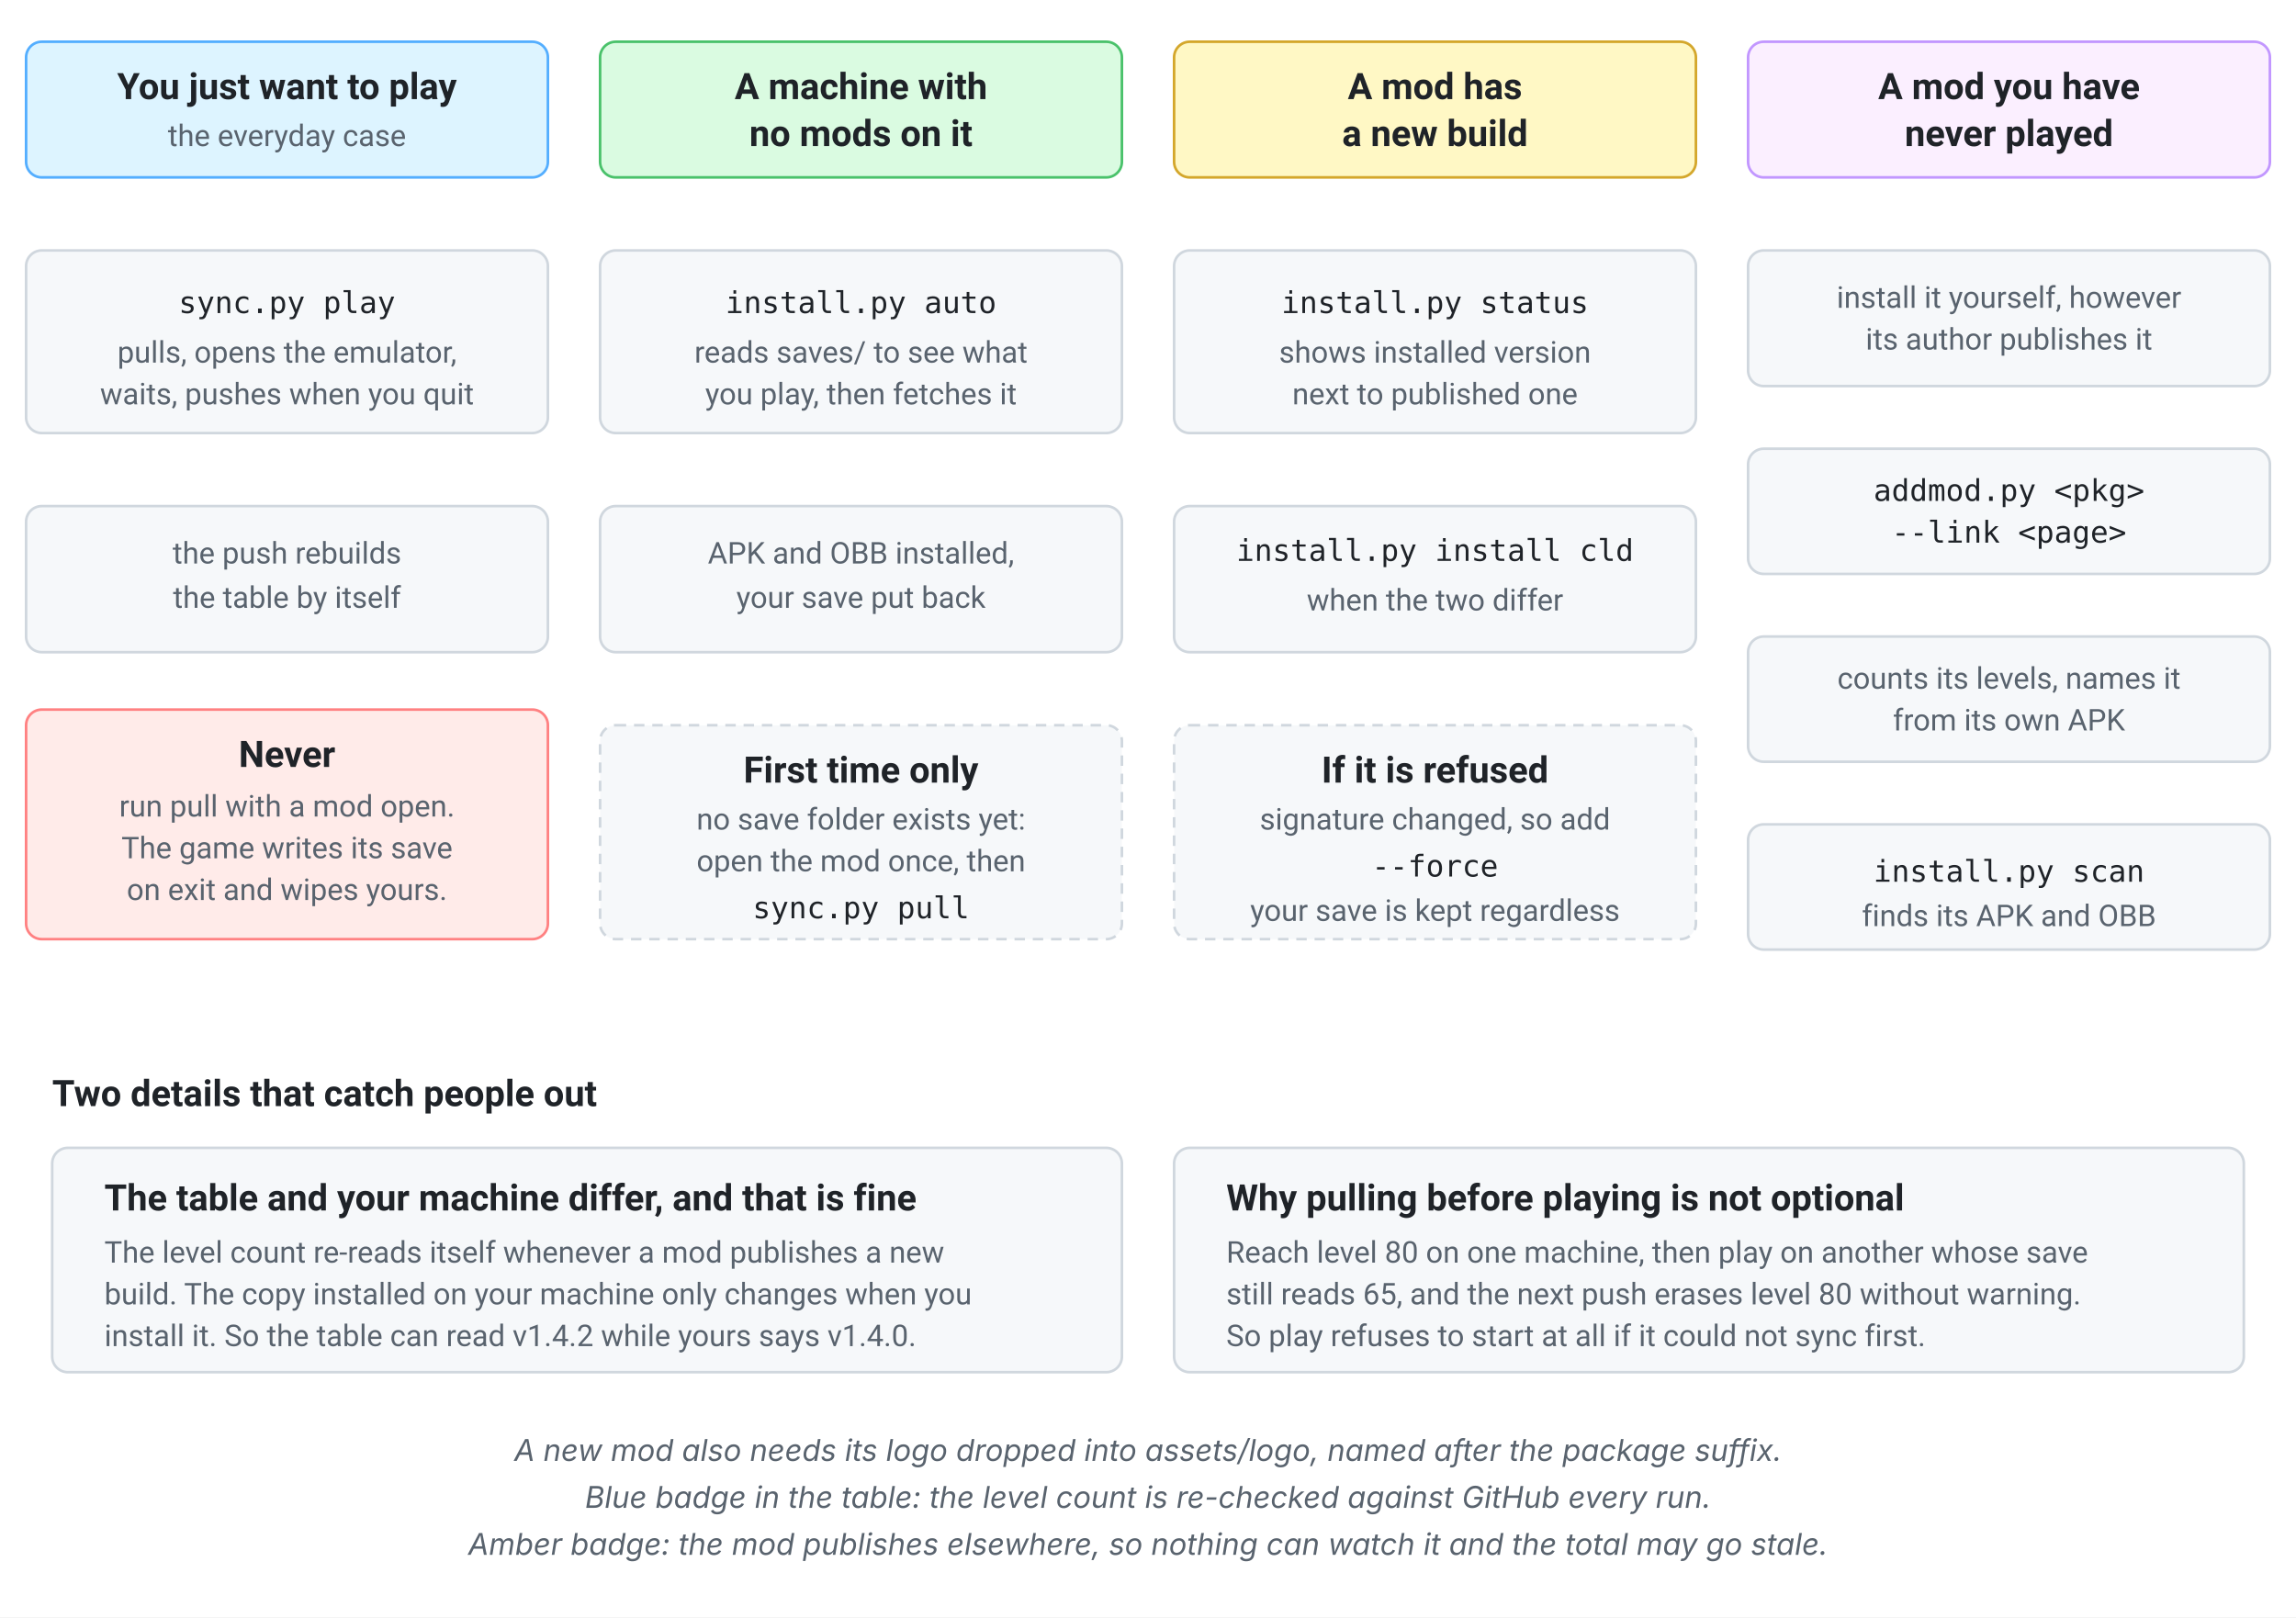
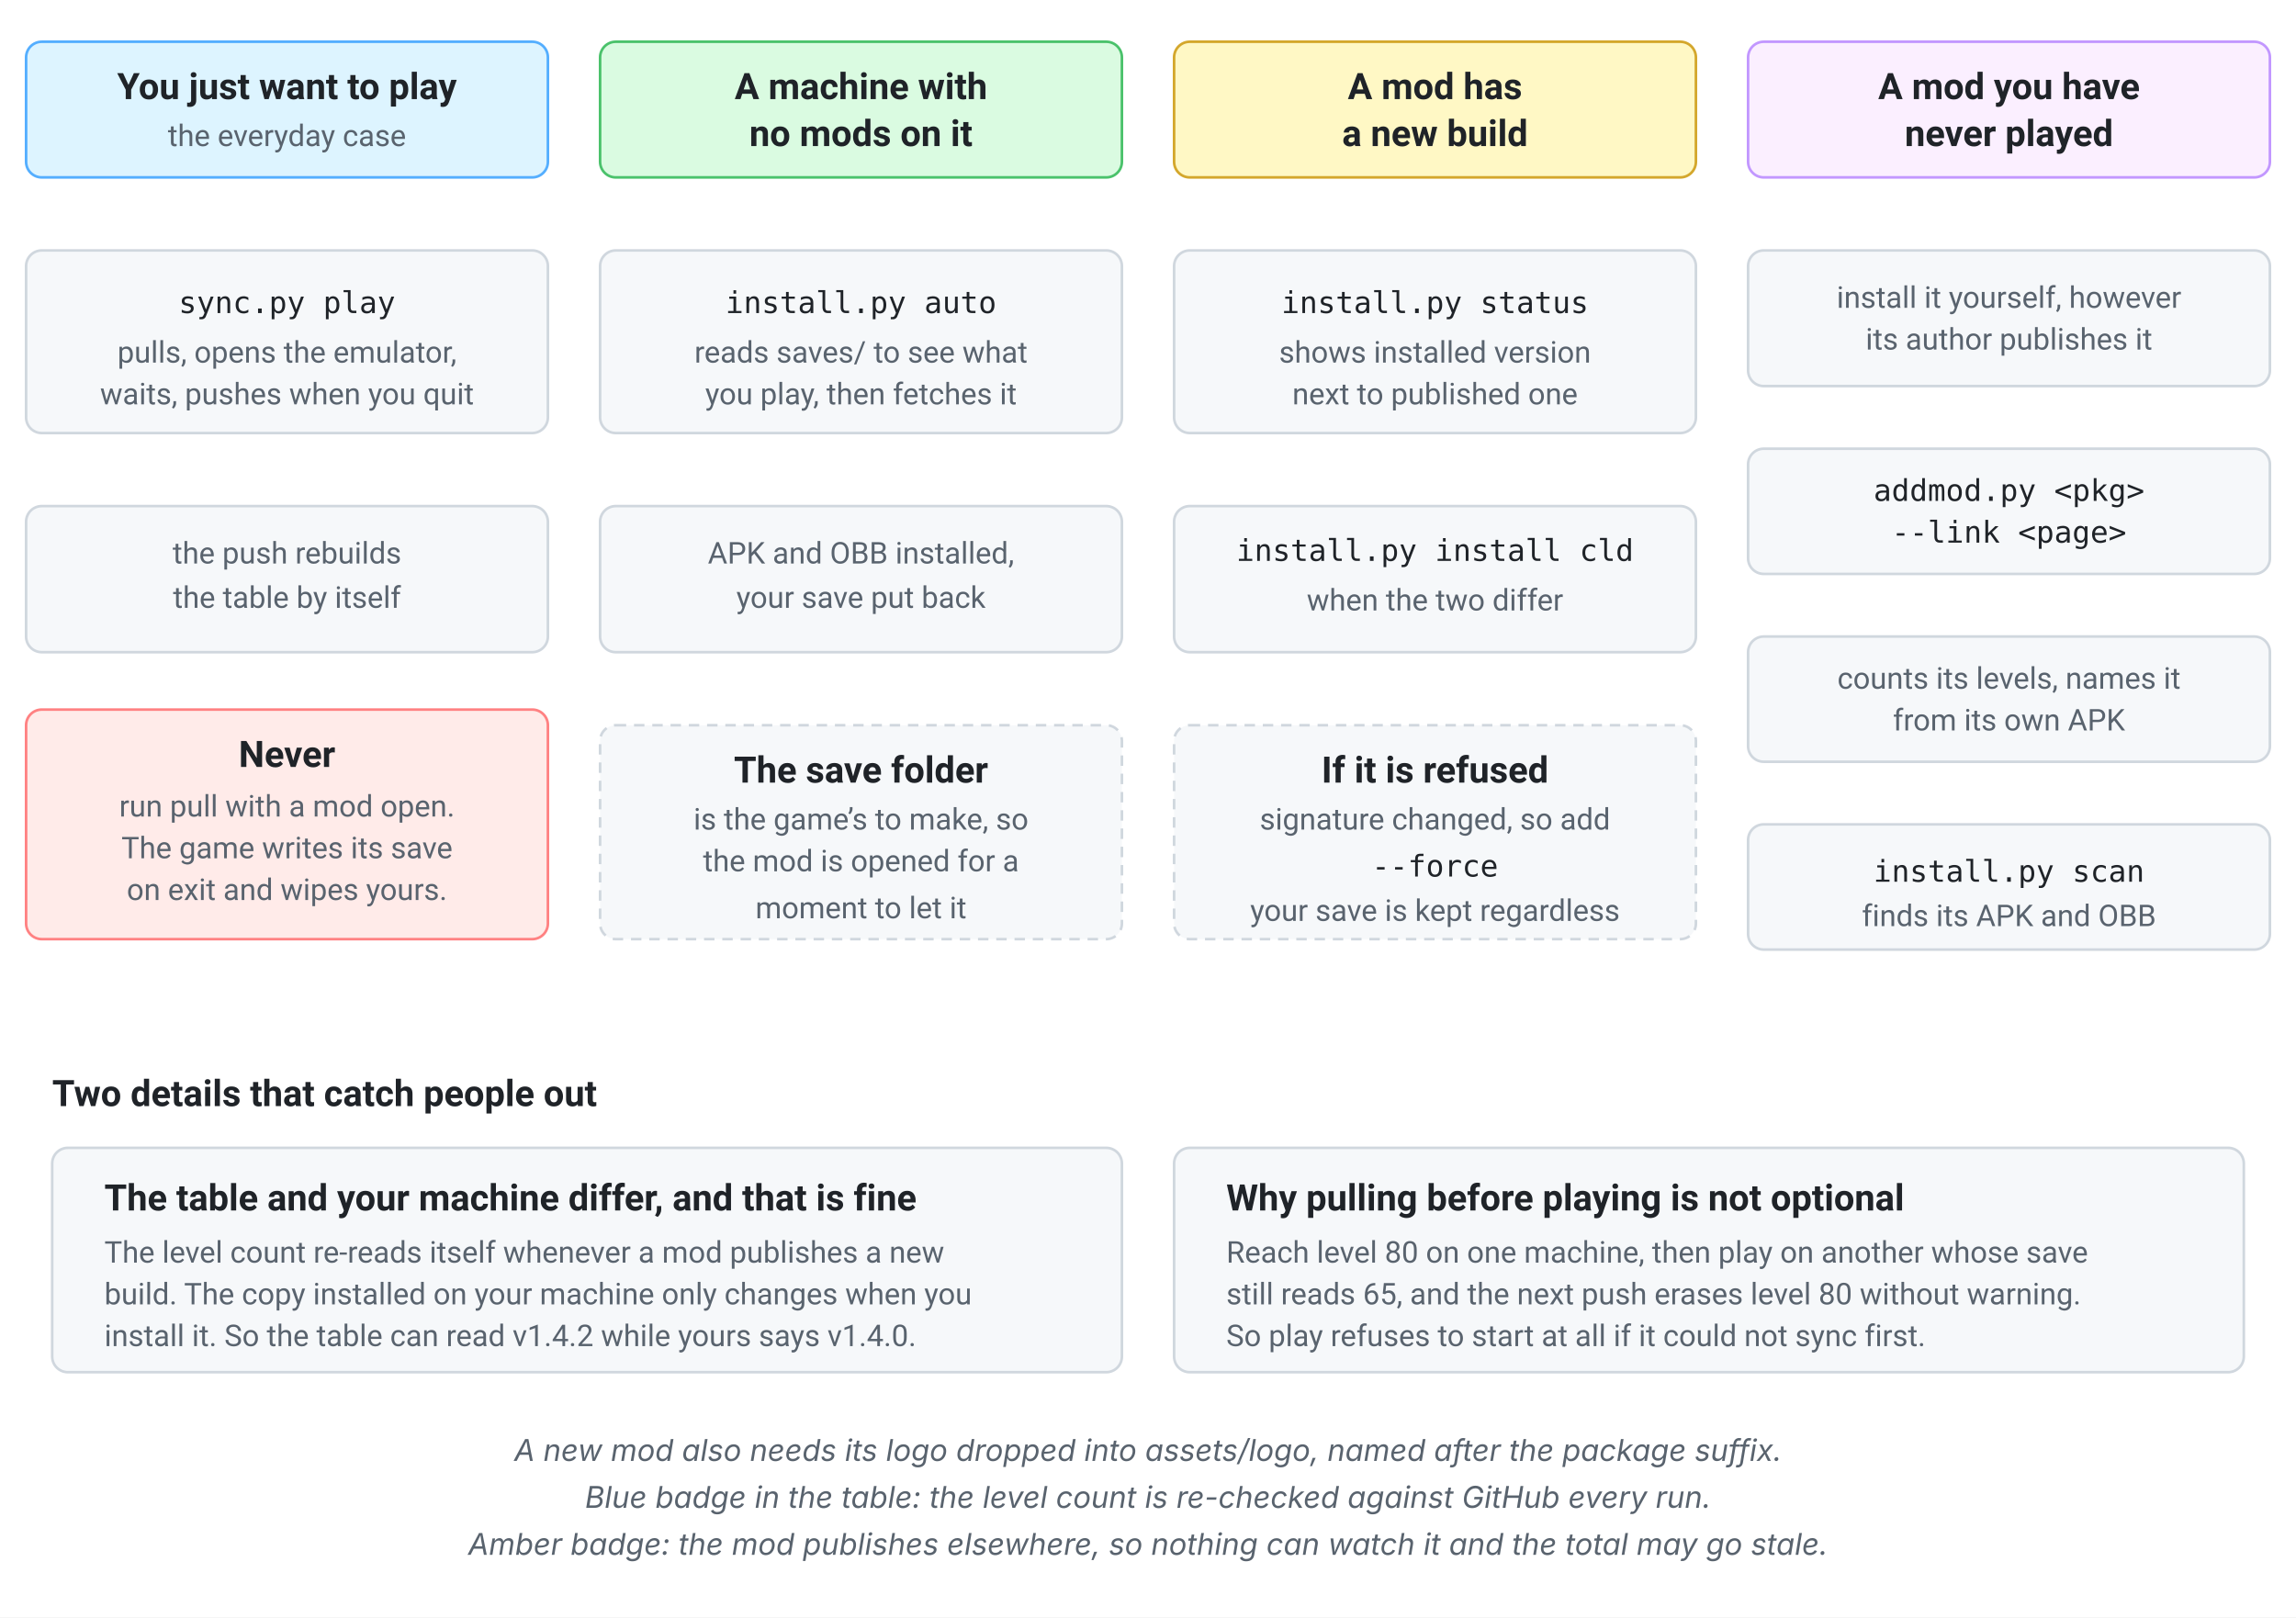
<svg xmlns="http://www.w3.org/2000/svg" width="880" height="620" viewBox="0 0 880 620" role="img" aria-labelledby="t d">
  <style>
  .bg    { fill: #ffffff; }
  .box   { fill: #f6f8fa; stroke: #d0d7de; stroke-width: 1; }
  .cmdb  { fill: #ddf4ff; stroke: #54aeff; stroke-width: 1.4; }
  .okb   { fill: #dafbe1; stroke: #4ac26b; stroke-width: 1; }
  .warnb { fill: #fff8c5; stroke: #d4a72c; stroke-width: 1; }
  .warn  { fill: #ffebe9; stroke: #ff8182; stroke-width: 1; }
  .stopb { fill: #ffebe9; stroke: #ff8182; stroke-width: 1; }
  .noteb { fill: #f6f8fa; stroke: #d0d7de; stroke-width: 1; stroke-dasharray: 4 3; }
  .deci  { fill: #fbefff; stroke: #c297ff; stroke-width: 1.2; }
  .hd1   { fill: #ddf4ff; stroke: #54aeff; stroke-width: 1; }
  .hd2   { fill: #dafbe1; stroke: #4ac26b; stroke-width: 1; }
  .hd3   { fill: #fff8c5; stroke: #d4a72c; stroke-width: 1; }
  .hd4   { fill: #fbefff; stroke: #c297ff; stroke-width: 1; }
  .boxa  { fill: #ddf4ff; stroke: #54aeff; stroke-width: 1; }
  .boxb  { fill: #fff8c5; stroke: #d4a72c; stroke-width: 1; }
  .boxc  { fill: #dafbe1; stroke: #4ac26b; stroke-width: 1; }
  .h    { fill: #1f2328; font: 600 14px -apple-system, "Segoe UI", Roboto, sans-serif; }
  .s    { fill: #59636e; font: 400 11.5px -apple-system, "Segoe UI", Roboto, sans-serif; }
  .cmd  { fill: #1f2328; font: 500 11.5px ui-monospace, SFMono-Regular, Menlo, monospace; }
  .mono { fill: #59636e; font: 400 10.5px ui-monospace, SFMono-Regular, Menlo, monospace; }
  .lbl  { fill: #1f2328; font: 600 11.5px ui-monospace, SFMono-Regular, Menlo, monospace; }
  .m    { fill: #59636e; font: 400 10.5px ui-monospace, SFMono-Regular, Menlo, monospace; }
  .edge { stroke: #8c959f; stroke-width: 1.5; fill: none; }
  .arr  { stroke: #8c959f; stroke-width: 1.5; fill: none; }
  .ah   { stroke: #8c959f; fill: none; }
  .elbl { fill: #1f2328; font: 500 10.5px -apple-system, "Segoe UI", sans-serif; }
  .sect { fill: #1f2328; font: 700 15px -apple-system, "Segoe UI", Roboto, sans-serif; }
  .cap  { fill: #59636e; font: italic 400 11.5px -apple-system, "Segoe UI", sans-serif; }
  @media (prefers-color-scheme: dark) {
    .bg    { fill: #0d1117; }
    .box   { fill: #161b22; stroke: #30363d; }
    .cmdb  { fill: #121d2f; stroke: #1f6feb; }
    .okb   { fill: #12261e; stroke: #238636; }
    .warnb { fill: #272115; stroke: #9e6a03; }
    .warn  { fill: #25171c; stroke: #f85149; }
    .stopb { fill: #25171c; stroke: #f85149; }
    .noteb { fill: #161b22; stroke: #30363d; }
    .deci  { fill: #21162d; stroke: #8957e5; }
    .hd1   { fill: #121d2f; stroke: #1f6feb; }
    .hd2   { fill: #12261e; stroke: #238636; }
    .hd3   { fill: #272115; stroke: #9e6a03; }
    .hd4   { fill: #21162d; stroke: #8957e5; }
    .boxa  { fill: #121d2f; stroke: #1f6feb; }
    .boxb  { fill: #272115; stroke: #9e6a03; }
    .boxc  { fill: #12261e; stroke: #238636; }
    .h     { fill: #e6edf3; }
    .s     { fill: #8b949e; }
    .cmd   { fill: #e6edf3; }
    .mono  { fill: #8b949e; }
    .lbl   { fill: #e6edf3; }
    .m     { fill: #8b949e; }
    .edge  { stroke: #6e7681; }
    .arr   { stroke: #6e7681; }
    .ah    { stroke: #6e7681; }
    .elbl  { fill: #e6edf3; }
    .sect  { fill: #e6edf3; }
    .cap   { fill: #8b949e; }
  }
</style>
  <defs>
    <marker id="a" viewBox="0 0 10 10" refX="8" refY="5" markerWidth="6" markerHeight="6" orient="auto-start-reverse">
      <path class="ah" d="M2 1L8 5L2 9" stroke-width="1.6" stroke-linecap="round" stroke-linejoin="round" />
    </marker>
  </defs>
  <rect class="bg" width="880" height="620" />
  <rect class="hd1" x="10" y="16" width="200" height="52" rx="6" />
  <text class="h" x="110" y="38" text-anchor="middle">You just want to play</text>
  <text class="s" x="110" y="56" text-anchor="middle">the everyday case</text>
  <rect class="box" x="10" y="96" width="200" height="70" rx="6" />
  <text class="cmd" x="110" y="120" text-anchor="middle">sync.py play</text>
  <text class="s" x="110" y="139" text-anchor="middle">pulls, opens the emulator,</text>
  <text class="s" x="110" y="155" text-anchor="middle">waits, pushes when you quit</text>
  <rect class="box" x="10" y="194" width="200" height="56" rx="6" />
  <text class="s" x="110" y="216" text-anchor="middle">the push rebuilds</text>
  <text class="s" x="110" y="233" text-anchor="middle">the table by itself</text>
  <rect class="warn" x="10" y="272" width="200" height="88" rx="6" />
  <text class="h" x="110" y="294" text-anchor="middle">Never</text>
  <text class="s" x="110" y="313" text-anchor="middle">run pull with a mod open.</text>
  <text class="s" x="110" y="329" text-anchor="middle">The game writes its save</text>
  <text class="s" x="110" y="345" text-anchor="middle">on exit and wipes yours.</text>
  <rect class="hd2" x="230" y="16" width="200" height="52" rx="6" />
  <text class="h" x="330" y="38" text-anchor="middle">A machine with</text>
  <text class="h" x="330" y="56" text-anchor="middle">no mods on it</text>
  <rect class="box" x="230" y="96" width="200" height="70" rx="6" />
  <text class="cmd" x="330" y="120" text-anchor="middle">install.py auto</text>
  <text class="s" x="330" y="139" text-anchor="middle">reads saves/ to see what</text>
  <text class="s" x="330" y="155" text-anchor="middle">you play, then fetches it</text>
  <rect class="box" x="230" y="194" width="200" height="56" rx="6" />
  <text class="s" x="330" y="216" text-anchor="middle">APK and OBB installed,</text>
  <text class="s" x="330" y="233" text-anchor="middle">your save put back</text>
  <rect class="box" x="230" y="278" width="200" height="82" rx="6" stroke-dasharray="4 3" />
-   <text class="h" x="330" y="300" text-anchor="middle">First time only</text>
-   <text class="s" x="330" y="318" text-anchor="middle">no save folder exists yet:</text>
-   <text class="s" x="330" y="334" text-anchor="middle">open the mod once, then</text>
-   <text class="cmd" x="330" y="352" text-anchor="middle">sync.py pull</text>
+   <text class="h" x="330" y="300" text-anchor="middle">The save folder</text>
+   <text class="s" x="330" y="318" text-anchor="middle">is the game’s to make, so</text>
+   <text class="s" x="330" y="334" text-anchor="middle">the mod is opened for a</text>
+   <text class="s" x="330" y="352" text-anchor="middle">moment to let it</text>
  <rect class="hd3" x="450" y="16" width="200" height="52" rx="6" />
  <text class="h" x="550" y="38" text-anchor="middle">A mod has</text>
  <text class="h" x="550" y="56" text-anchor="middle">a new build</text>
  <rect class="box" x="450" y="96" width="200" height="70" rx="6" />
  <text class="cmd" x="550" y="120" text-anchor="middle">install.py status</text>
  <text class="s" x="550" y="139" text-anchor="middle">shows installed version</text>
  <text class="s" x="550" y="155" text-anchor="middle">next to published one</text>
  <rect class="box" x="450" y="194" width="200" height="56" rx="6" />
  <text class="cmd" x="550" y="215" text-anchor="middle">install.py install cld</text>
  <text class="s" x="550" y="234" text-anchor="middle">when the two differ</text>
  <rect class="box" x="450" y="278" width="200" height="82" rx="6" stroke-dasharray="4 3" />
  <text class="h" x="550" y="300" text-anchor="middle">If it is refused</text>
  <text class="s" x="550" y="318" text-anchor="middle">signature changed, so add</text>
  <text class="cmd" x="550" y="336" text-anchor="middle">--force</text>
  <text class="s" x="550" y="353" text-anchor="middle">your save is kept regardless</text>
  <rect class="hd4" x="670" y="16" width="200" height="52" rx="6" />
  <text class="h" x="770" y="38" text-anchor="middle">A mod you have</text>
  <text class="h" x="770" y="56" text-anchor="middle">never played</text>
  <rect class="box" x="670" y="96" width="200" height="52" rx="6" />
  <text class="s" x="770" y="118" text-anchor="middle">install it yourself, however</text>
  <text class="s" x="770" y="134" text-anchor="middle">its author publishes it</text>
  <rect class="box" x="670" y="172" width="200" height="48" rx="6" />
  <text class="cmd" x="770" y="192" text-anchor="middle">addmod.py &lt;pkg&gt;</text>
  <text class="cmd" x="770" y="208" text-anchor="middle">--link &lt;page&gt;</text>
  <rect class="box" x="670" y="244" width="200" height="48" rx="6" />
  <text class="s" x="770" y="264" text-anchor="middle">counts its levels, names it</text>
  <text class="s" x="770" y="280" text-anchor="middle">from its own APK</text>
  <rect class="box" x="670" y="316" width="200" height="48" rx="6" />
  <text class="cmd" x="770" y="338" text-anchor="middle">install.py scan</text>
  <text class="s" x="770" y="355" text-anchor="middle">finds its APK and OBB</text>
  <text class="h" x="20" y="424">Two details that catch people out</text>
  <rect class="box" x="20" y="440" width="410" height="86" rx="6" />
  <text class="h" x="40" y="464">The table and your machine differ, and that is fine</text>
  <text class="s" x="40" y="484">The level count re-reads itself whenever a mod publishes a new</text>
  <text class="s" x="40" y="500">build. The copy installed on your machine only changes when you</text>
  <text class="s" x="40" y="516">install it. So the table can read v1.4.2 while yours says v1.4.0.</text>
  <rect class="box" x="450" y="440" width="410" height="86" rx="6" />
  <text class="h" x="470" y="464">Why pulling before playing is not optional</text>
  <text class="s" x="470" y="484">Reach level 80 on one machine, then play on another whose save</text>
  <text class="s" x="470" y="500">still reads 65, and the next push erases level 80 without warning.</text>
  <text class="s" x="470" y="516">So play refuses to start at all if it could not sync first.</text>
  <text class="cap" x="440" y="560" text-anchor="middle">A new mod also needs its logo dropped into assets/logo, named after the package suffix.</text>
  <text class="cap" x="440" y="578" text-anchor="middle">Blue badge in the table: the level count is re-checked against GitHub every run.</text>
  <text class="cap" x="440" y="596" text-anchor="middle">Amber badge: the mod publishes elsewhere, so nothing can watch it and the total may go stale.</text>
</svg>
